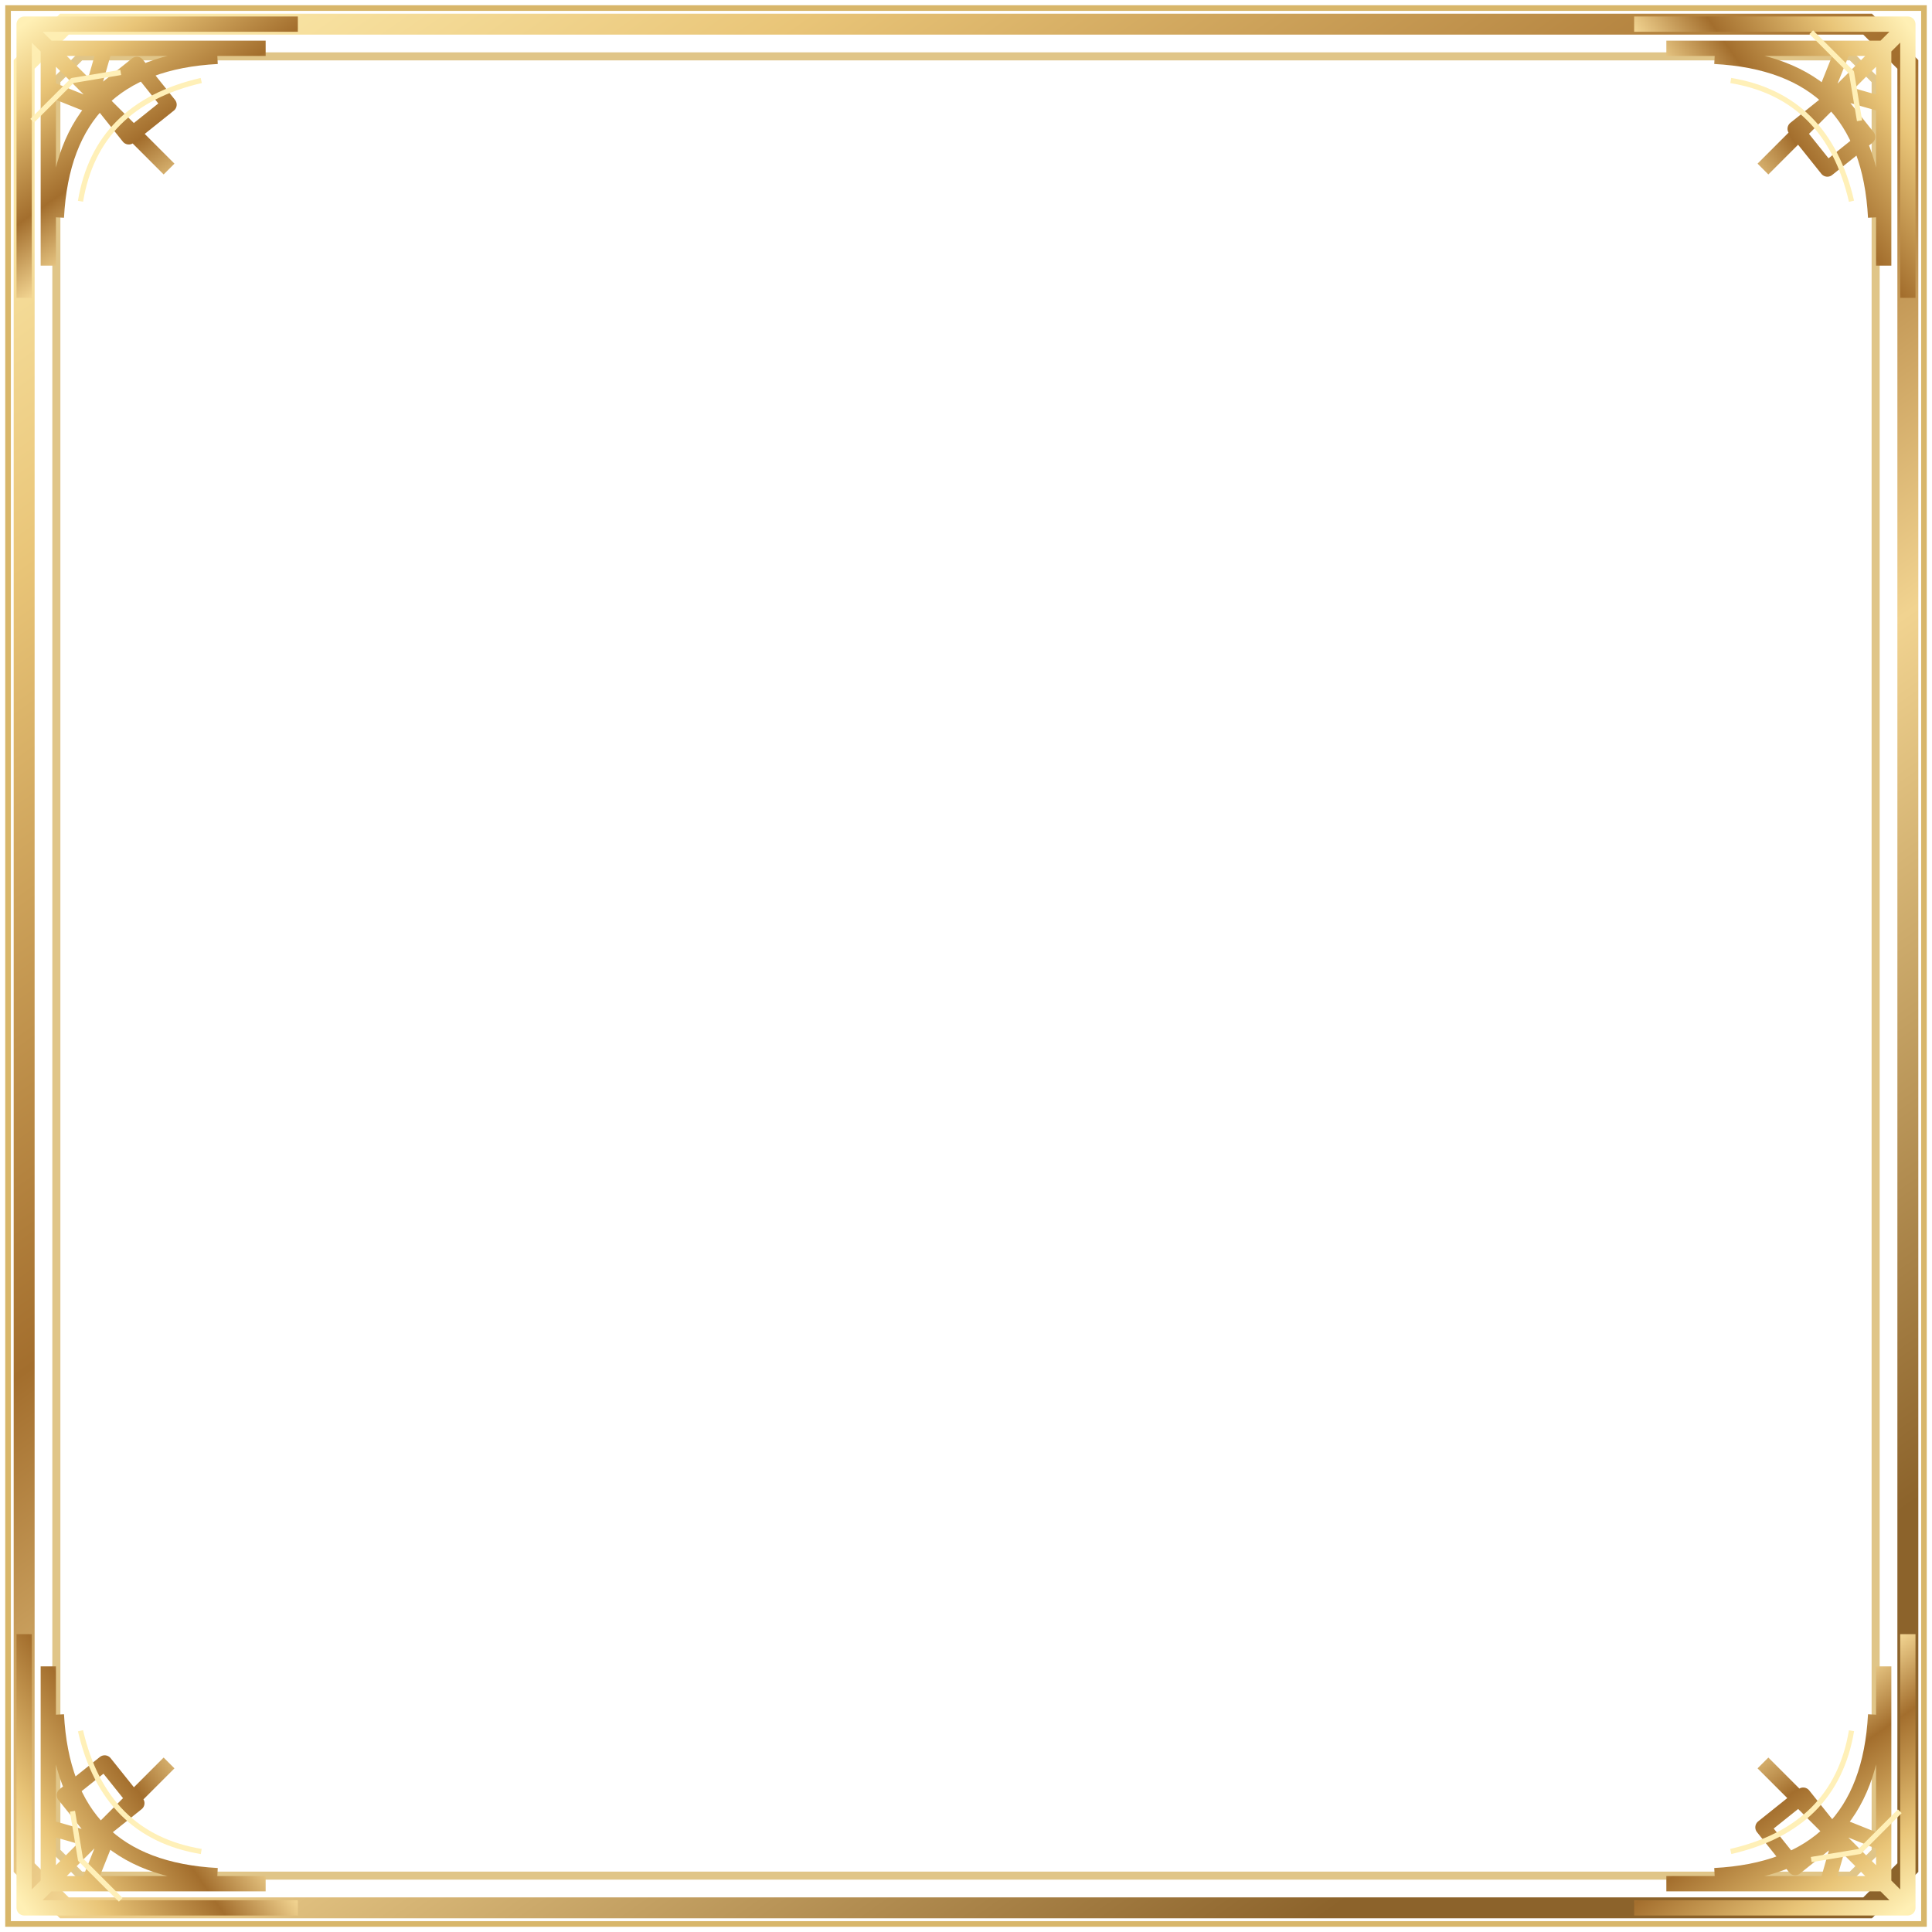
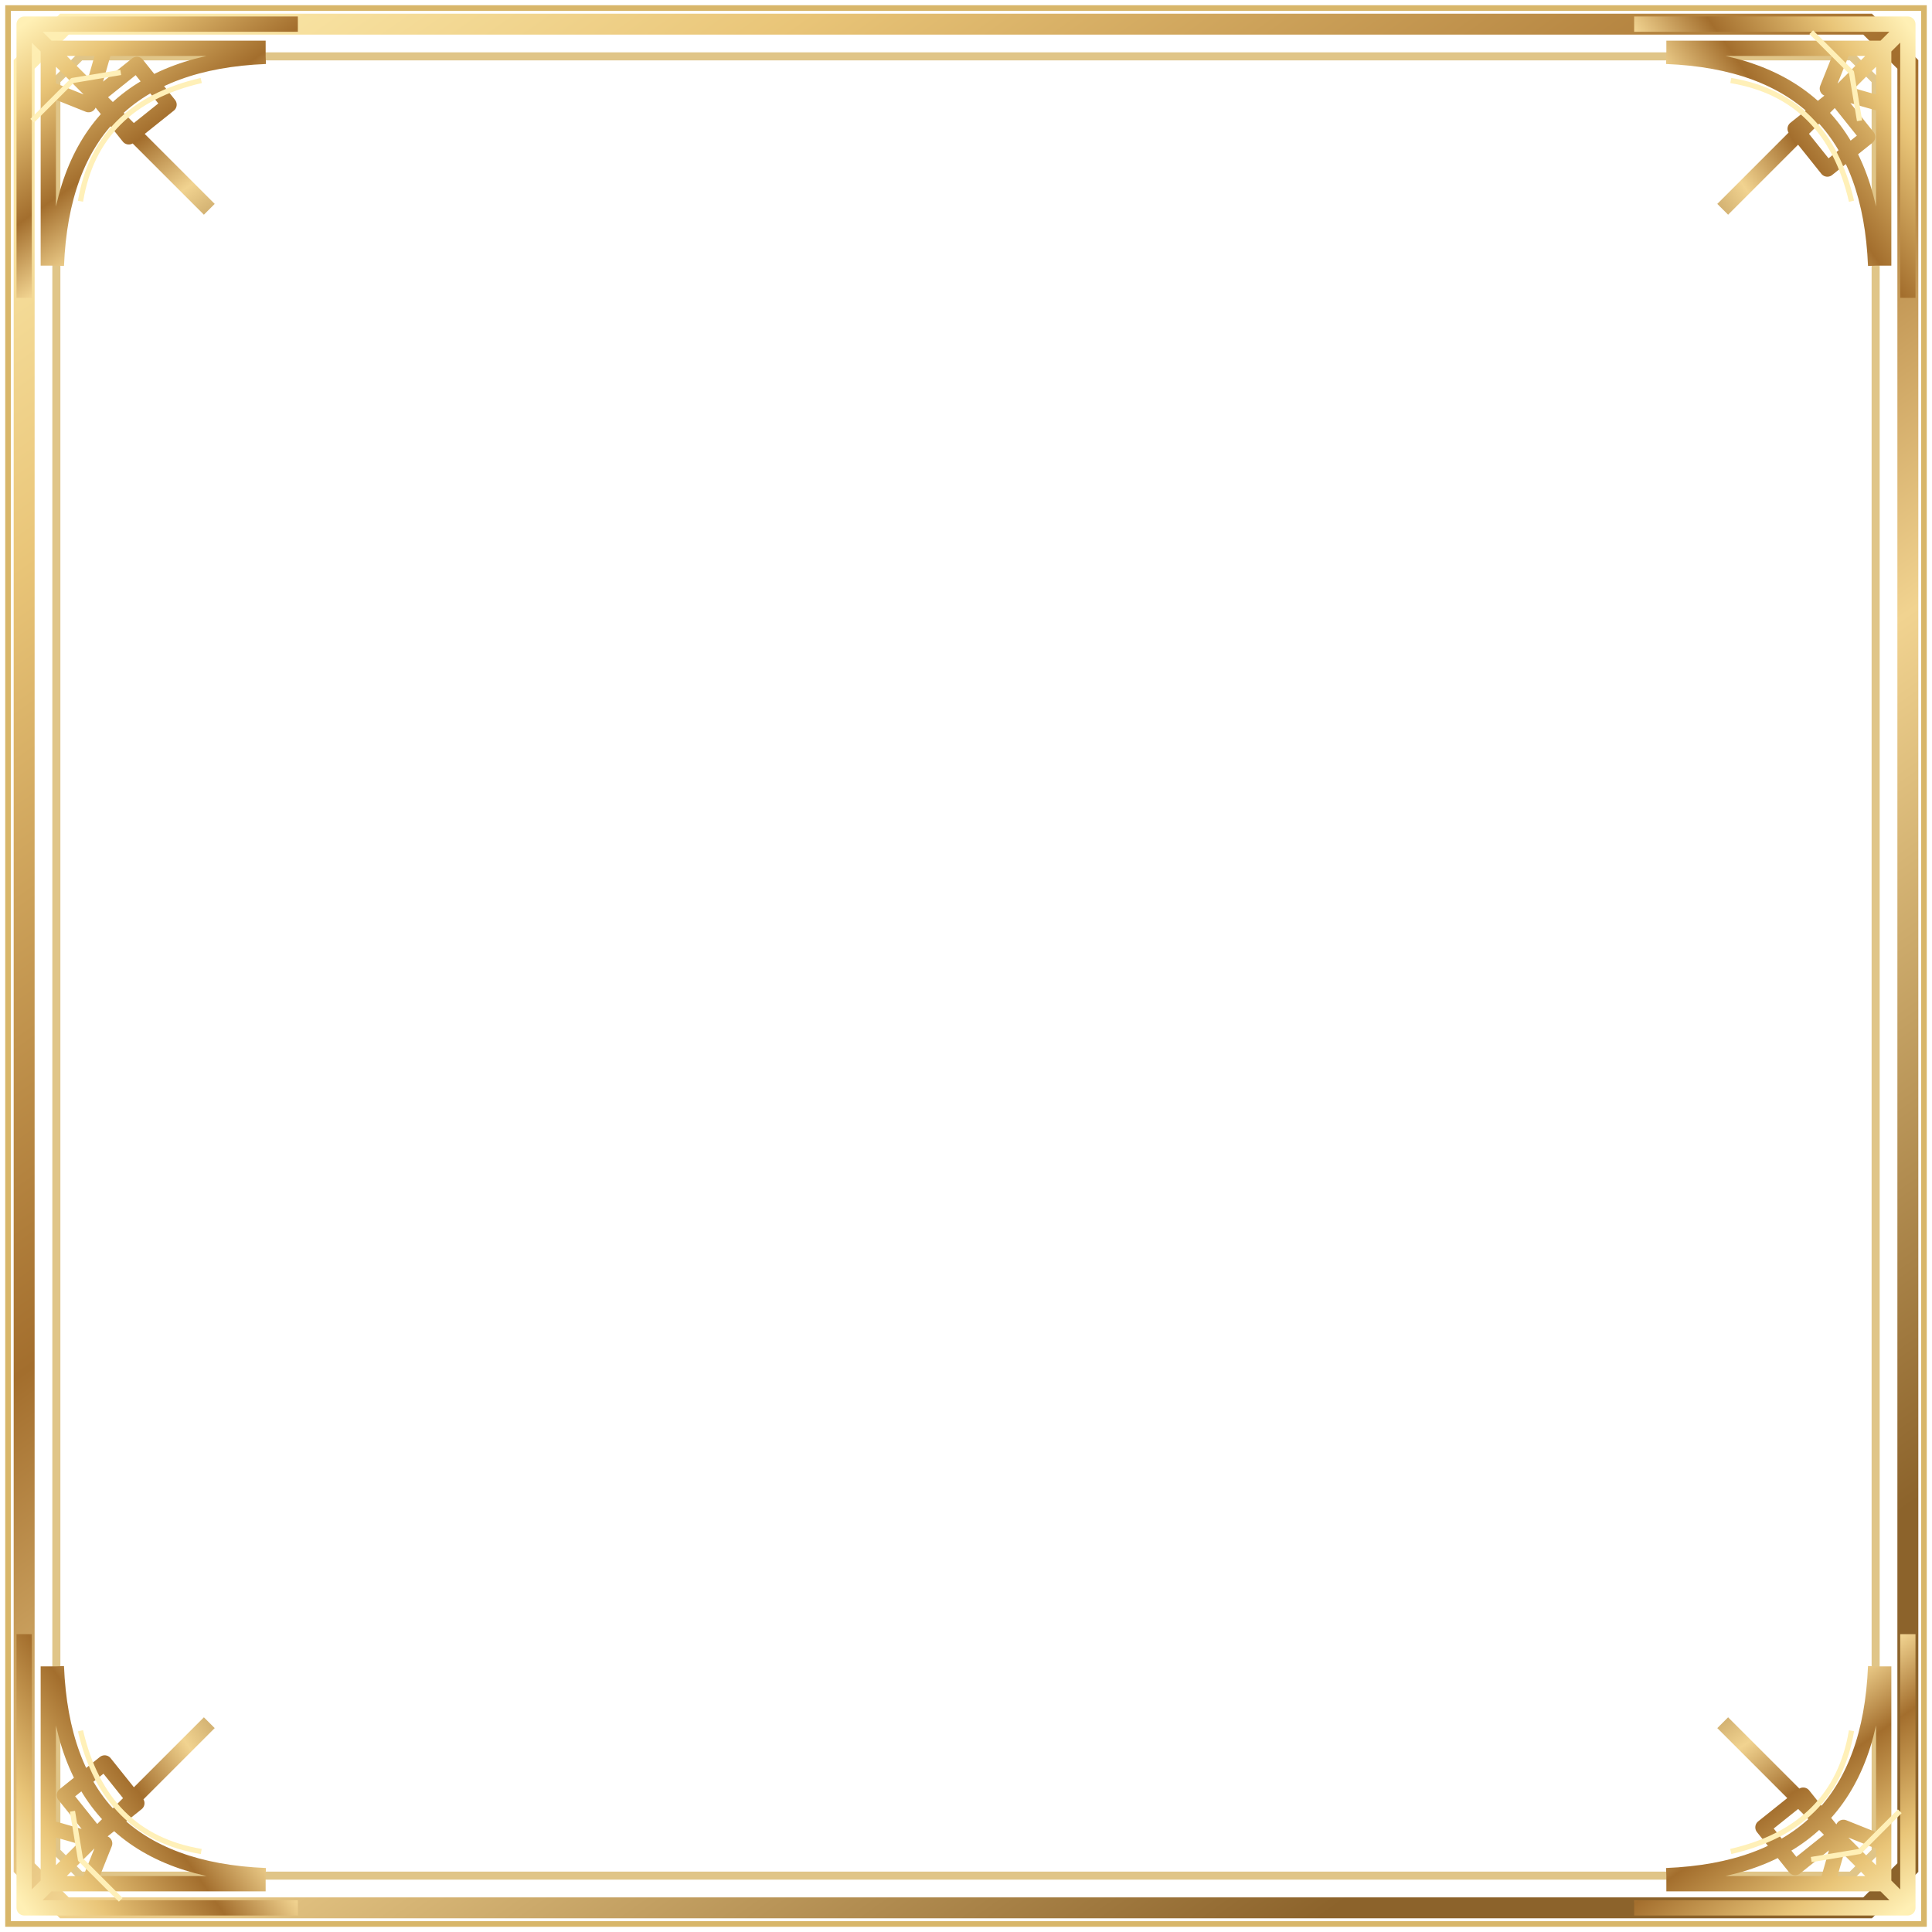
<svg xmlns="http://www.w3.org/2000/svg" preserveAspectRatio="none" width="240" height="240" viewBox="0 0 240 240">
  <defs>
    <linearGradient id="gold" x1="0" y1="0" x2=".7" y2="1">
      <stop stop-color="#fff0b5" />
      <stop offset=".19" stop-color="#e9c578" />
      <stop offset=".48" stop-color="#a36e2d" />
      <stop offset=".68" stop-color="#f1d390" />
      <stop offset="1" stop-color="#8c632b" />
    </linearGradient>
    <linearGradient id="slate" x2=".8" y2="1">
      <stop stop-color="#102e3d" />
      <stop offset=".7" stop-color="#041824" />
      <stop offset="1" stop-color="#071c28" />
    </linearGradient>
  </defs>
  <path d="M8 3H232L237 8V232L232 237H8L3 232V8Z" fill="none" stroke="url(#gold)" stroke-width="2.6" />
  <path d="M10 7H230L233 10V230L230 233H10L7 230V10Z" fill="none" stroke="#d8b66a" stroke-opacity=".8" stroke-width="1" />
  <rect x="1" y="1" width="238" height="238" fill="none" stroke="#d8b66a" stroke-width=".7" />
  <g transform="translate(3 3) rotate(0)" fill="none" stroke="url(#gold)" stroke-linejoin="round">
-     <path stroke-width="1.9" d="M0 34V0H34M3 30V3H30M0 0l18 18M4 24Q5 5 24 4M10 3 8 10 3 8M14 5l4 5-5 4-4-5Z" />
+     <path stroke-width="1.9" d="M0 34V0H34M3 30V3H30M0 0l23 23M4 30Q5 5 30 4M10 3 8 10 3 8M14 5l4 5-5 4-4-5Z" />
    <path d="M7 22Q9 10 22 7M1 12l5-5 6-1" stroke="#fff0b8" stroke-width=".65" />
  </g>
  <g transform="translate(237 3) rotate(90)" fill="none" stroke="url(#gold)" stroke-linejoin="round">
-     <path stroke-width="1.9" d="M0 34V0H34M3 30V3H30M0 0l18 18M4 24Q5 5 24 4M10 3 8 10 3 8M14 5l4 5-5 4-4-5Z" />
+     <path stroke-width="1.9" d="M0 34V0H34M3 30V3H30M0 0l23 23M4 30Q5 5 30 4M10 3 8 10 3 8M14 5l4 5-5 4-4-5Z" />
    <path d="M7 22Q9 10 22 7M1 12l5-5 6-1" stroke="#fff0b8" stroke-width=".65" />
  </g>
  <g transform="translate(237 237) rotate(180)" fill="none" stroke="url(#gold)" stroke-linejoin="round">
-     <path stroke-width="1.9" d="M0 34V0H34M3 30V3H30M0 0l18 18M4 24Q5 5 24 4M10 3 8 10 3 8M14 5l4 5-5 4-4-5Z" />
+     <path stroke-width="1.9" d="M0 34V0H34M3 30V3H30M0 0l23 23M4 30Q5 5 30 4M10 3 8 10 3 8M14 5l4 5-5 4-4-5Z" />
    <path d="M7 22Q9 10 22 7M1 12l5-5 6-1" stroke="#fff0b8" stroke-width=".65" />
  </g>
  <g transform="translate(3 237) rotate(270)" fill="none" stroke="url(#gold)" stroke-linejoin="round">
-     <path stroke-width="1.9" d="M0 34V0H34M3 30V3H30M0 0l18 18M4 24Q5 5 24 4M10 3 8 10 3 8M14 5l4 5-5 4-4-5Z" />
+     <path stroke-width="1.9" d="M0 34V0H34M3 30V3H30M0 0l23 23M4 30Q5 5 30 4M10 3 8 10 3 8M14 5l4 5-5 4-4-5Z" />
    <path d="M7 22Q9 10 22 7M1 12l5-5 6-1" stroke="#fff0b8" stroke-width=".65" />
  </g>
</svg>
